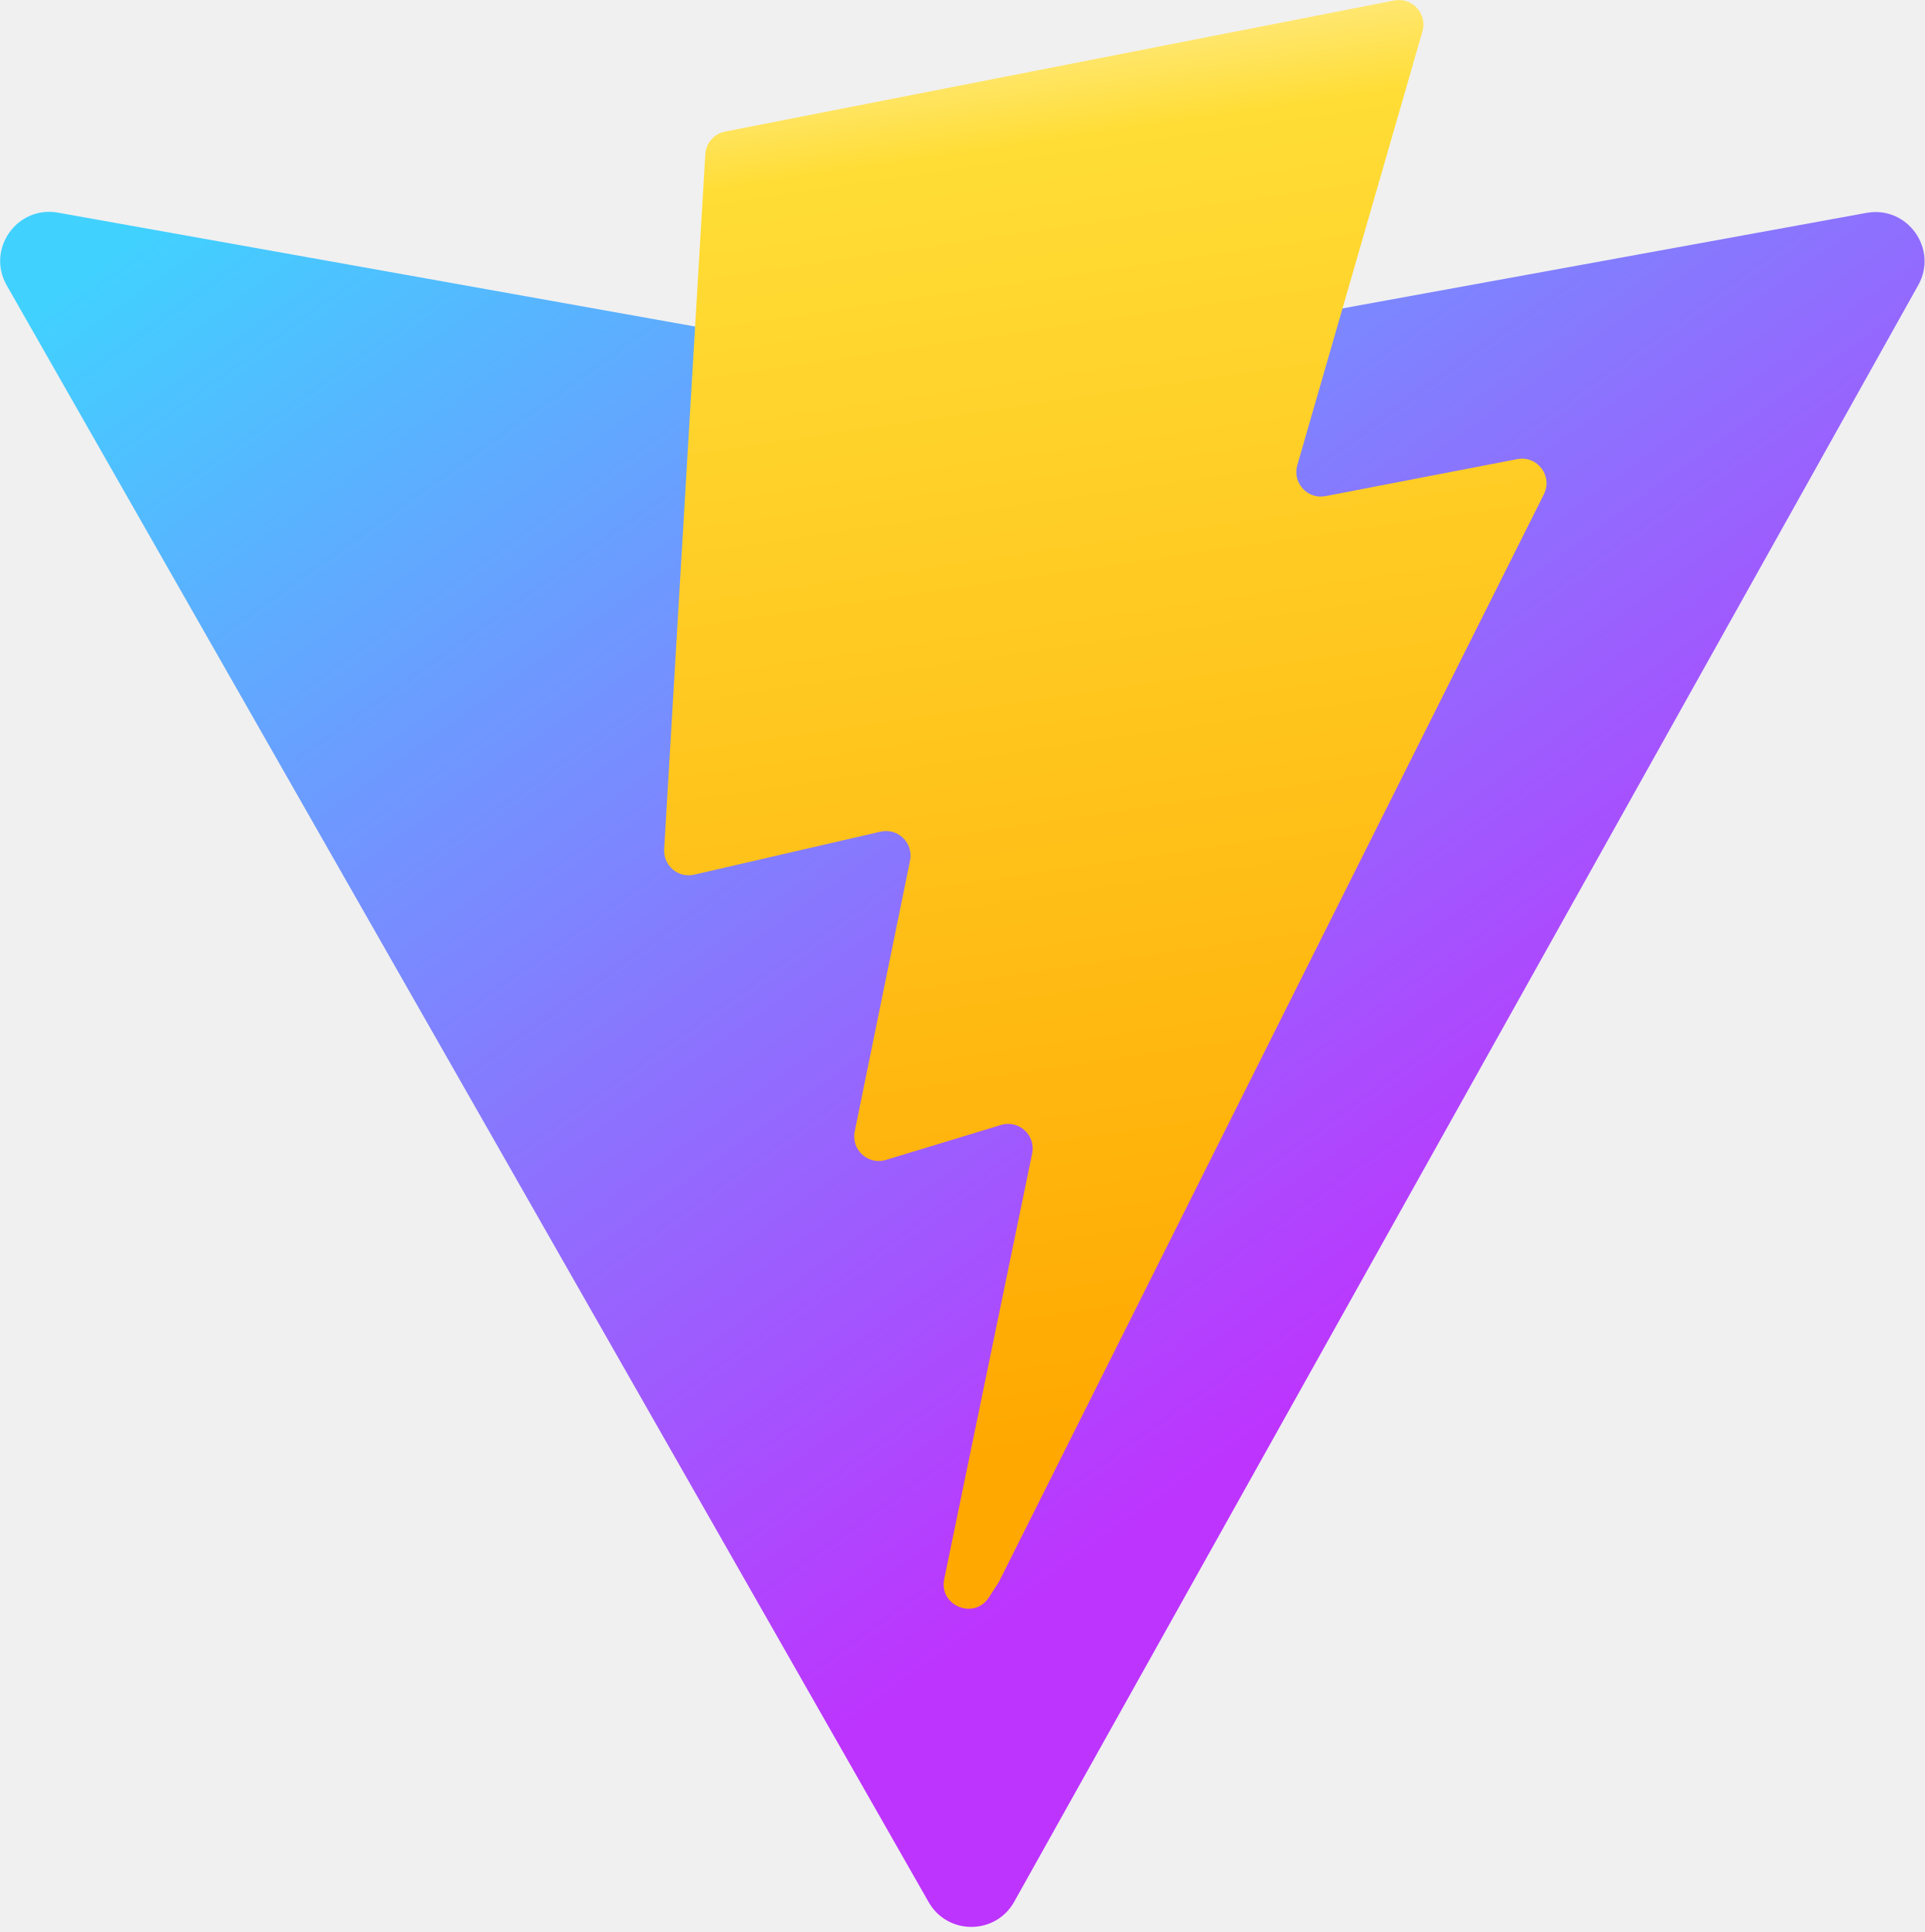
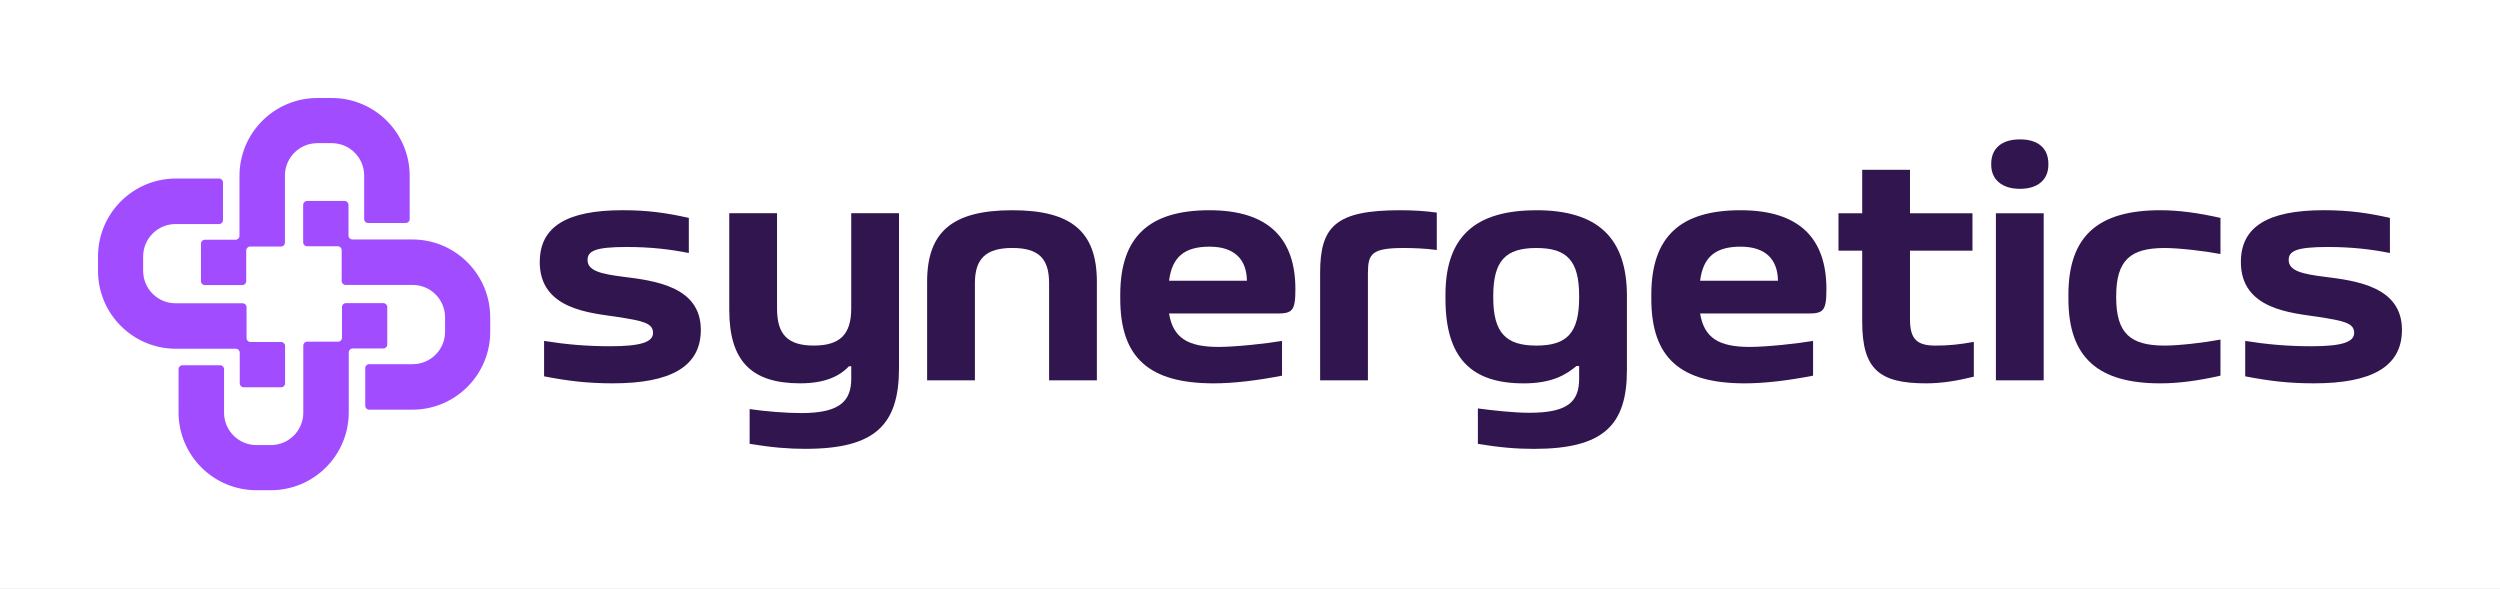
- <svg xmlns="http://www.w3.org/2000/svg" aria-hidden="true" role="img" class="iconify iconify--logos" width="31.88" height="32" preserveAspectRatio="xMidYMid meet" viewBox="0 0 256 257">
+ <svg xmlns="http://www.w3.org/2000/svg" id="Layer_1" data-name="Layer 1" viewBox="0 0 1105.44 260.1">
  <defs>
-     <linearGradient id="IconifyId1813088fe1fbc01fb466" x1="-.828%" x2="57.636%" y1="7.652%" y2="78.411%">
-       <stop offset="0%" stop-color="#41D1FF" />
-       <stop offset="100%" stop-color="#BD34FE" />
-     </linearGradient>
-     <linearGradient id="IconifyId1813088fe1fbc01fb467" x1="43.376%" x2="50.316%" y1="2.242%" y2="89.03%">
-       <stop offset="0%" stop-color="#FFEA83" />
-       <stop offset="8.333%" stop-color="#FFDD35" />
-       <stop offset="100%" stop-color="#FFA800" />
-     </linearGradient>
+     <style>
+       .cls-1 {
+         fill: #31154e;
+       }
+ 
+       .cls-1, .cls-2, .cls-3 {
+         stroke-width: 0px;
+       }
+ 
+       .cls-2 {
+         fill: #a14cff;
+       }
+ 
+       .cls-3 {
+         fill: #fff;
+       }
+     </style>
  </defs>
-   <path fill="url(#IconifyId1813088fe1fbc01fb466)" d="M255.153 37.938L134.897 252.976c-2.483 4.44-8.862 4.466-11.382.048L.875 37.958c-2.746-4.814 1.371-10.646 6.827-9.67l120.385 21.517a6.537 6.537 0 0 0 2.322-.004l117.867-21.483c5.438-.991 9.574 4.796 6.877 9.62Z" />
-   <path fill="url(#IconifyId1813088fe1fbc01fb467)" d="M185.432.063L96.44 17.501a3.268 3.268 0 0 0-2.634 3.014l-5.474 92.456a3.268 3.268 0 0 0 3.997 3.378l24.777-5.718c2.318-.535 4.413 1.507 3.936 3.838l-7.361 36.047c-.495 2.426 1.782 4.5 4.151 3.78l15.304-4.649c2.372-.72 4.652 1.36 4.15 3.788l-11.698 56.621c-.732 3.542 3.979 5.473 5.943 2.437l1.313-2.028l72.516-144.72c1.215-2.423-.88-5.186-3.54-4.672l-25.505 4.922c-2.396.462-4.435-1.77-3.759-4.114l16.646-57.705c.677-2.35-1.37-4.583-3.769-4.113Z" />
+   <rect class="cls-3" width="1105.44" height="260.1" />
+   <g>
+     <g id="_Radial_Repeat_" data-name="&amp;lt;Radial Repeat&amp;gt;">
+       <path class="cls-2" d="M134.05,90.56v16.59c0,.95.77,1.73,1.73,1.73h13.57c.95,0,1.73.77,1.73,1.73v13.65c0,.95.77,1.73,1.73,1.73h29.66c7.91,0,14.33,6.41,14.33,14.33v6.38c0,7.91-6.41,14.33-14.33,14.33h-19.24c-.95,0-1.73.77-1.73,1.73v16.66c0,.95.77,1.73,1.73,1.73h19.09c19.02,0,34.44-15.42,34.44-34.44v-6.38c0-19.02-15.42-34.44-34.44-34.44h-26.5c-.95,0-1.73-.77-1.73-1.73v-13.57c0-.95-.77-1.73-1.73-1.73h-16.59c-.95,0-1.73.77-1.73,1.73Z" />
+     </g>
+     <g id="_Radial_Repeat_-2" data-name="&amp;lt;Radial Repeat&amp;gt;">
+       <path class="cls-2" d="M169.54,134.05h-16.59c-.95,0-1.73.77-1.73,1.73v13.57c0,.95-.77,1.73-1.73,1.73h-13.65c-.95,0-1.73.77-1.73,1.73v29.66c0,7.91-6.41,14.33-14.33,14.33h-6.38c-7.91,0-14.33-6.41-14.33-14.33v-19.24c0-.95-.77-1.73-1.73-1.73h-16.66c-.95,0-1.73.77-1.73,1.73v19.09c0,19.02,15.42,34.44,34.44,34.44h6.38c19.02,0,34.44-15.42,34.44-34.44v-26.5c0-.95.77-1.73,1.73-1.73h13.57c.95,0,1.73-.77,1.73-1.73v-16.59c0-.95-.77-1.73-1.73-1.73Z" />
+     </g>
+     <g id="_Radial_Repeat_-3" data-name="&amp;lt;Radial Repeat&amp;gt;">
+       <path class="cls-2" d="M126.05,169.54v-16.59c0-.95-.77-1.73-1.73-1.73h-13.57c-.95,0-1.73-.77-1.73-1.73v-13.65c0-.95-.77-1.73-1.73-1.73h-29.66c-7.91,0-14.33-6.41-14.33-14.33v-6.38c0-7.91,6.41-14.33,14.33-14.33h19.24c.95,0,1.73-.77,1.73-1.73v-16.66c0-.95-.77-1.73-1.73-1.73h-19.09c-19.02,0-34.44,15.42-34.44,34.44v6.38c0,19.02,15.42,34.44,34.44,34.44h26.5c.95,0,1.73.77,1.73,1.73v13.57c0,.95.77,1.73,1.73,1.73h16.59c.95,0,1.73-.77,1.73-1.73Z" />
+     </g>
+     <g id="_Radial_Repeat_-4" data-name="&amp;lt;Radial Repeat&amp;gt;">
+       <path class="cls-2" d="M90.56,126.05h16.59c.95,0,1.73-.77,1.73-1.73v-13.57c0-.95.77-1.73,1.73-1.73h13.65c.95,0,1.73-.77,1.73-1.73v-29.66c0-7.91,6.41-14.33,14.33-14.33h6.38c7.91,0,14.33,6.41,14.33,14.33v19.24c0,.95.77,1.73,1.73,1.73h16.66c.95,0,1.73-.77,1.73-1.73v-19.09c0-19.02-15.42-34.44-34.44-34.44h-6.38c-19.02,0-34.44,15.42-34.44,34.44v26.5c0,.95-.77,1.73-1.73,1.73h-13.57c-.95,0-1.73.77-1.73,1.73v16.59c0,.95.77,1.73,1.73,1.73Z" />
+     </g>
+   </g>
+   <g>
+     <path class="cls-1" d="M238.67,115.86c0-15.66,11.97-22.91,36.65-22.91,11.08,0,19.36,1.18,29.26,3.4v15.52c-8.28-1.63-16.85-2.66-27.49-2.66-13.89,0-17.29,1.77-17.29,5.76,0,4.88,6.35,6.21,15.66,7.39,14.33,1.77,34.43,4.43,34.43,23.5,0,16.4-13.6,23.64-38.87,23.64-11.23,0-19.8-1.03-30.44-3.1v-15.66c9.16,1.48,18.32,2.36,29.26,2.36,13.3,0,18.92-1.77,18.92-5.91,0-4.43-4.73-5.32-15.96-7.09-11.82-1.77-34.14-3.25-34.14-24.24Z" />
+     <path class="cls-1" d="M356.3,198.47c-7.68,0-14.93-.59-24.83-2.22v-15.37c6.8,1.03,16.11,1.77,22.91,1.77,16.99,0,22.02-5.32,22.02-15.22v-5.47h-1.03c-4.29,4.58-10.94,7.54-21.58,7.54-21.72,0-31.33-10.05-31.33-32.51v-42.71h21.13v42.12c0,11.38,4.58,16.4,16.25,16.4s16.55-5.03,16.55-16.4v-42.12h21.13v68.42c0,24.97-10.34,35.76-41.23,35.76Z" />
+     <path class="cls-1" d="M447.62,92.96c26.3,0,37.39,9.6,37.39,31.62v43.59h-21.13v-43c0-10.79-4.58-15.52-16.25-15.52s-16.55,4.73-16.55,15.52v43h-21.13v-43.59c0-22.02,11.08-31.62,37.68-31.62Z" />
+     <path class="cls-1" d="M564.66,138.62h-47.73c1.77,10.79,8.28,14.78,21.87,14.78,7.54,0,21.28-1.48,28.08-2.66v15.37c-11.38,2.22-21.72,3.4-30.15,3.4-28.37,0-41.38-11.08-41.38-37.39v-1.77c0-25.86,13-37.39,39.46-37.39s37.98,12.86,37.98,34.88c0,9.6-1.33,10.79-8.13,10.79ZM551.36,124.14c-.15-9.6-5.62-15.07-16.55-15.07s-16.55,4.43-17.88,15.07h34.43Z" />
+     <path class="cls-1" d="M604.86,120.59v47.58h-21.13v-47.58c0-20.54,6.95-27.63,35.32-27.63,5.47,0,10.94.3,16.26,1.04v16.55c-5.03-.74-11.23-.89-14.63-.89-14.04,0-15.81,2.51-15.81,10.93Z" />
+     <path class="cls-1" d="M679.34,92.96c27.04,0,40.05,12.12,40.05,37.98v32.66c0,24.38-10.34,34.88-41.08,34.88-7.83,0-15.07-.59-24.83-2.22v-15.66c6.65.89,15.96,1.92,22.76,1.92,16.99,0,22.02-4.88,22.02-15.07v-5.61h-1.18c-4.58,3.84-10.79,7.68-23.35,7.68-22.76,0-34.58-10.79-34.58-37.39v-1.77c0-25.86,13.3-37.39,40.2-37.39ZM679.34,152.81c13.6,0,18.92-5.62,18.92-21.28v-.59c0-15.66-5.32-21.28-18.92-21.28s-19.06,5.61-19.06,21.28v.59c0,15.66,5.61,21.28,19.06,21.28Z" />
+     <path class="cls-1" d="M799.48,138.62h-47.73c1.77,10.79,8.28,14.78,21.87,14.78,7.53,0,21.28-1.48,28.08-2.66v15.37c-11.38,2.22-21.72,3.4-30.15,3.4-28.37,0-41.38-11.08-41.38-37.39v-1.77c0-25.86,13-37.39,39.45-37.39s37.98,12.86,37.98,34.88c0,9.6-1.33,10.79-8.13,10.79ZM786.18,124.14c-.15-9.6-5.62-15.07-16.55-15.07s-16.55,4.43-17.88,15.07h34.43Z" />
+     <path class="cls-1" d="M872.78,151.18v15.37c-7.09,1.77-14.04,2.96-21.13,2.96-20.84,0-28.23-6.35-28.23-27.34v-31.33h-10.49v-16.55h10.49v-19.21h21.13v19.21h27.63v16.55h-27.63v30.29c0,8.72,2.95,11.68,11.23,11.68,5.76,0,10.35-.44,16.99-1.63Z" />
+     <path class="cls-1" d="M880.47,72.42c0-6.65,4.43-10.79,12.71-10.79s12.56,4.14,12.56,10.79v.44c0,6.5-4.58,10.64-12.56,10.64s-12.71-4.14-12.71-10.64v-.44ZM903.67,94.29v73.89h-21.13v-73.89h21.13Z" />
+     <path class="cls-1" d="M955.24,92.96c8.13,0,16.85,1.18,26.6,3.4v15.96c-6.95-1.33-18.33-2.66-24.68-2.66-15.07,0-21.43,5.32-21.43,21.28v.59c0,15.96,6.35,21.28,21.43,21.28,6.35,0,17.73-1.33,24.68-2.66v15.96c-9.75,2.22-18.47,3.4-26.6,3.4-27.34,0-40.64-11.23-40.64-37.39v-1.77c0-26.16,13.3-37.39,40.64-37.39Z" />
+     <path class="cls-1" d="M990.86,115.86c0-15.66,11.97-22.91,36.65-22.91,11.08,0,19.36,1.18,29.26,3.4v15.52c-8.28-1.63-16.84-2.66-27.48-2.66-13.89,0-17.29,1.77-17.29,5.76,0,4.88,6.35,6.21,15.66,7.39,14.33,1.77,34.43,4.43,34.43,23.5,0,16.4-13.6,23.64-38.87,23.64-11.23,0-19.8-1.03-30.44-3.1v-15.66c9.16,1.48,18.32,2.36,29.26,2.36,13.3,0,18.92-1.77,18.92-5.91,0-4.43-4.73-5.32-15.96-7.09-11.82-1.77-34.14-3.25-34.14-24.24Z" />
+   </g>
</svg>
